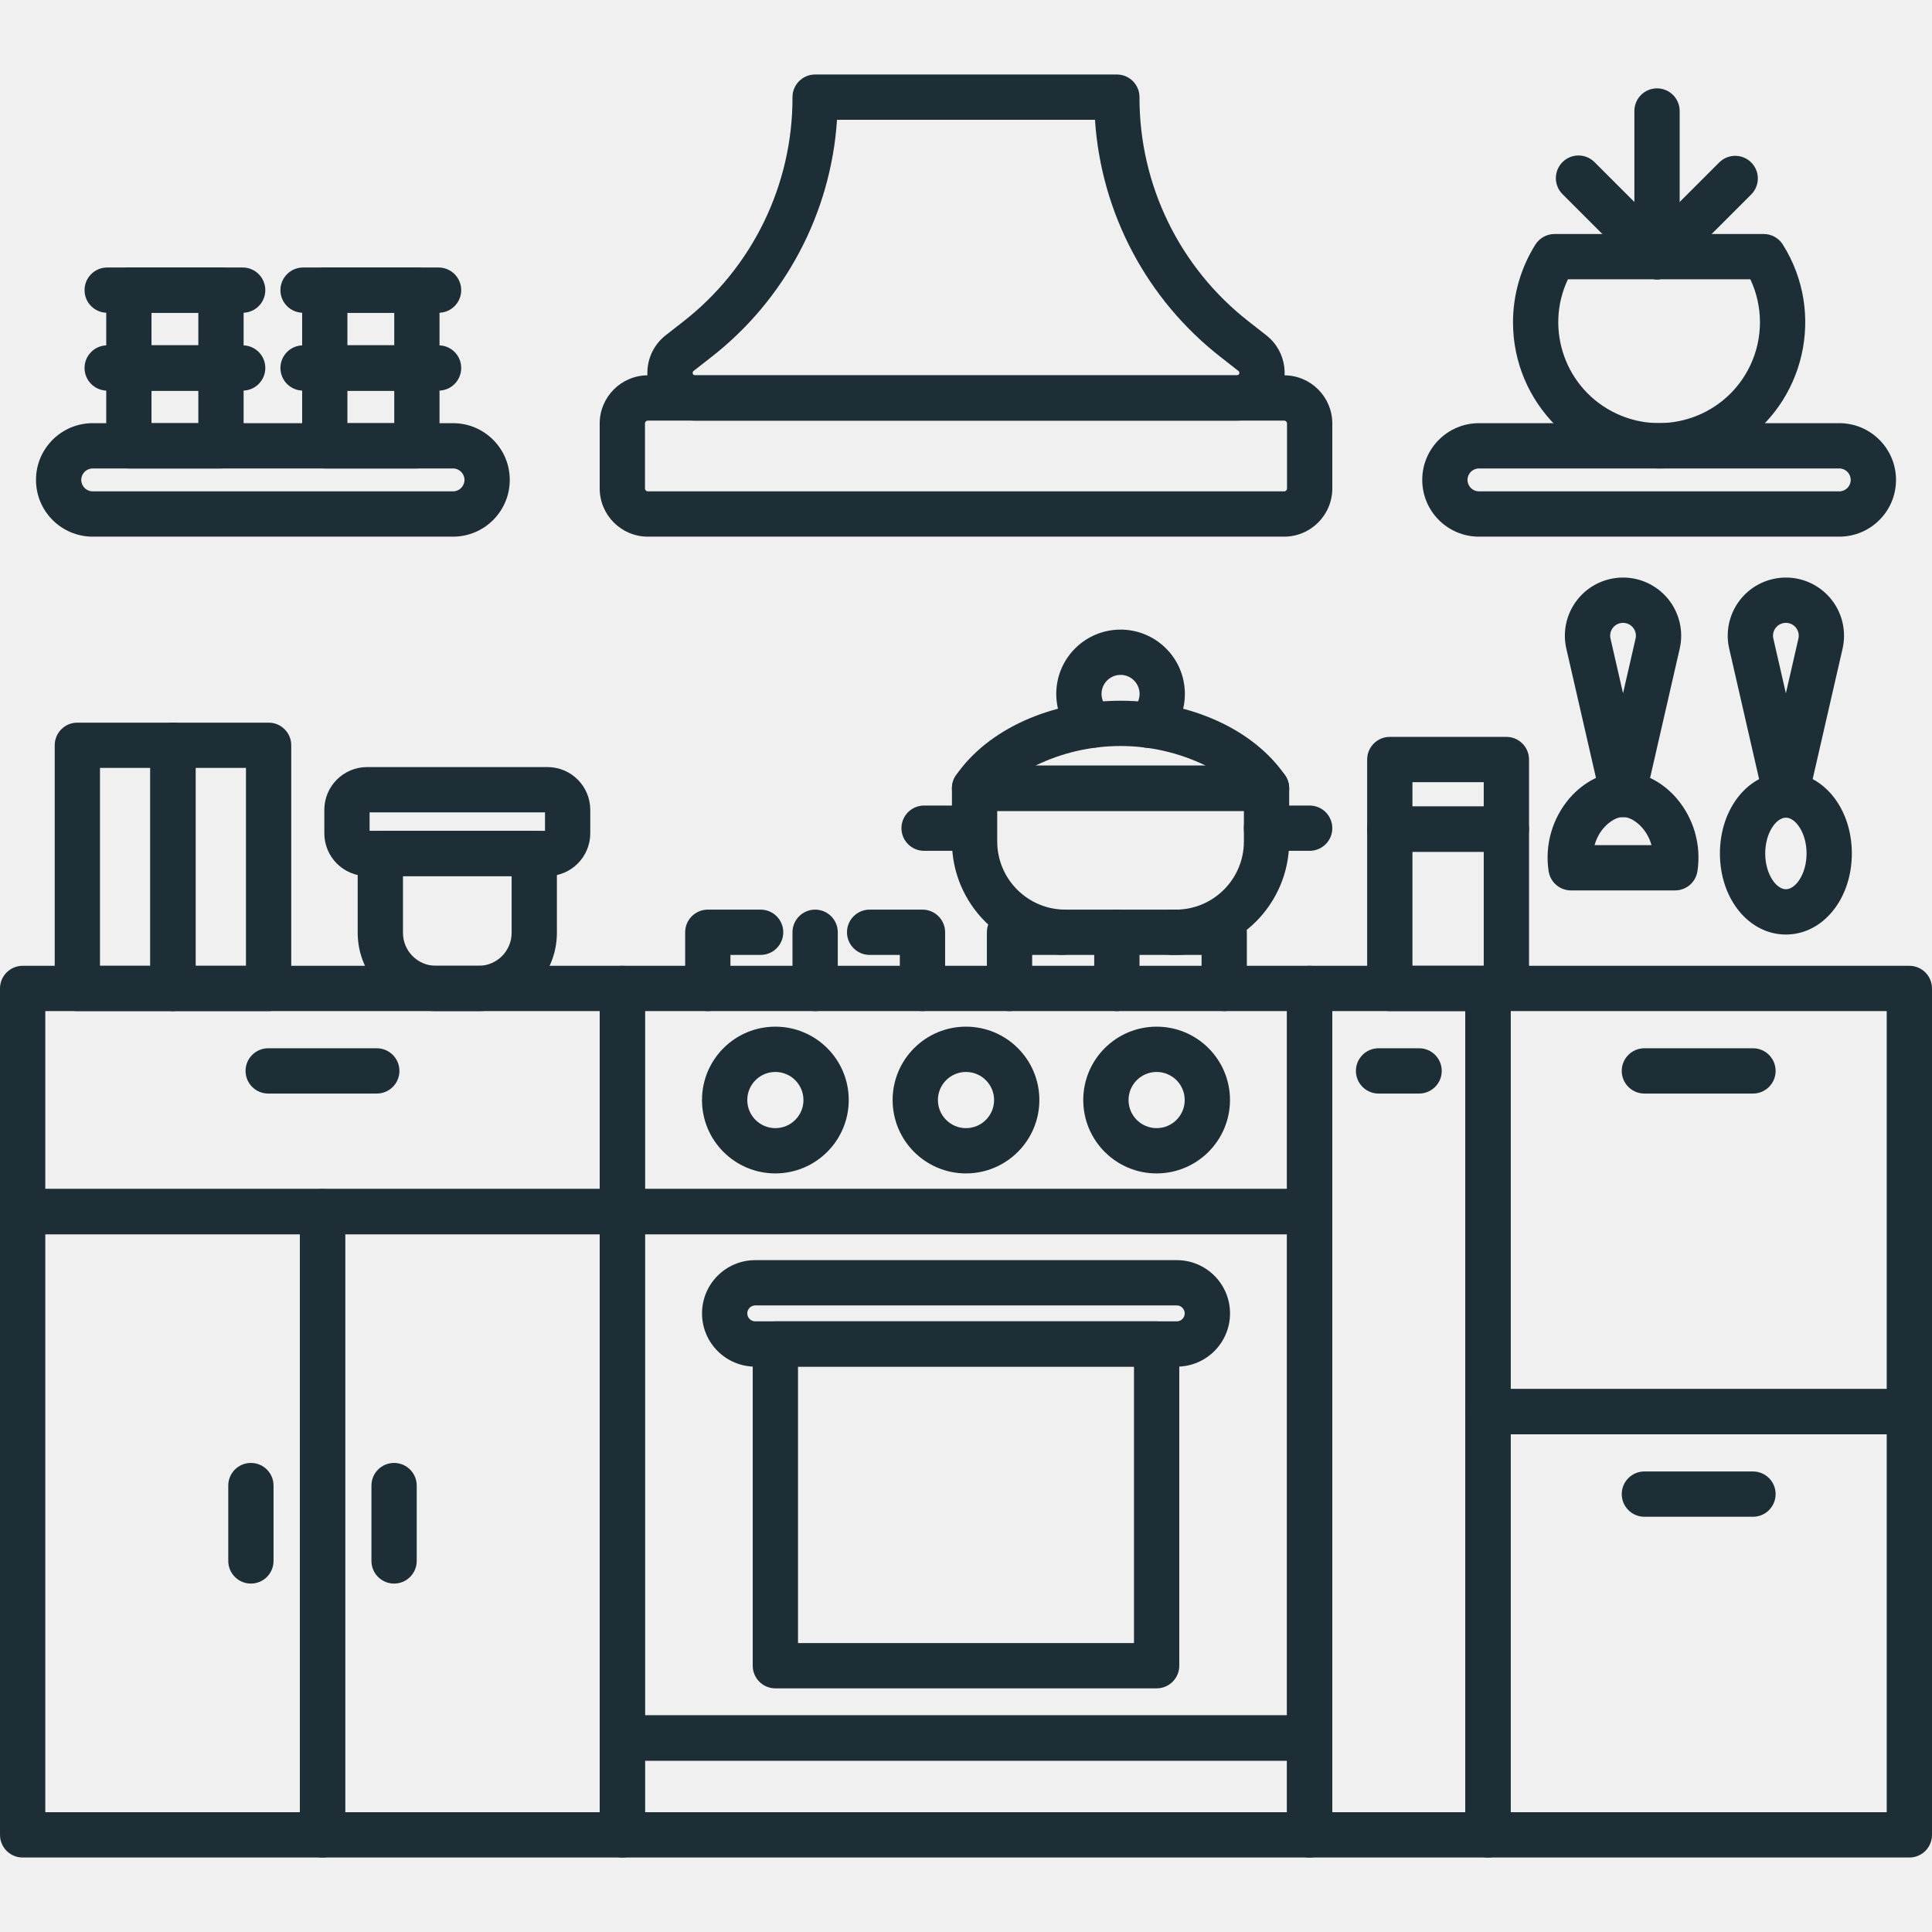
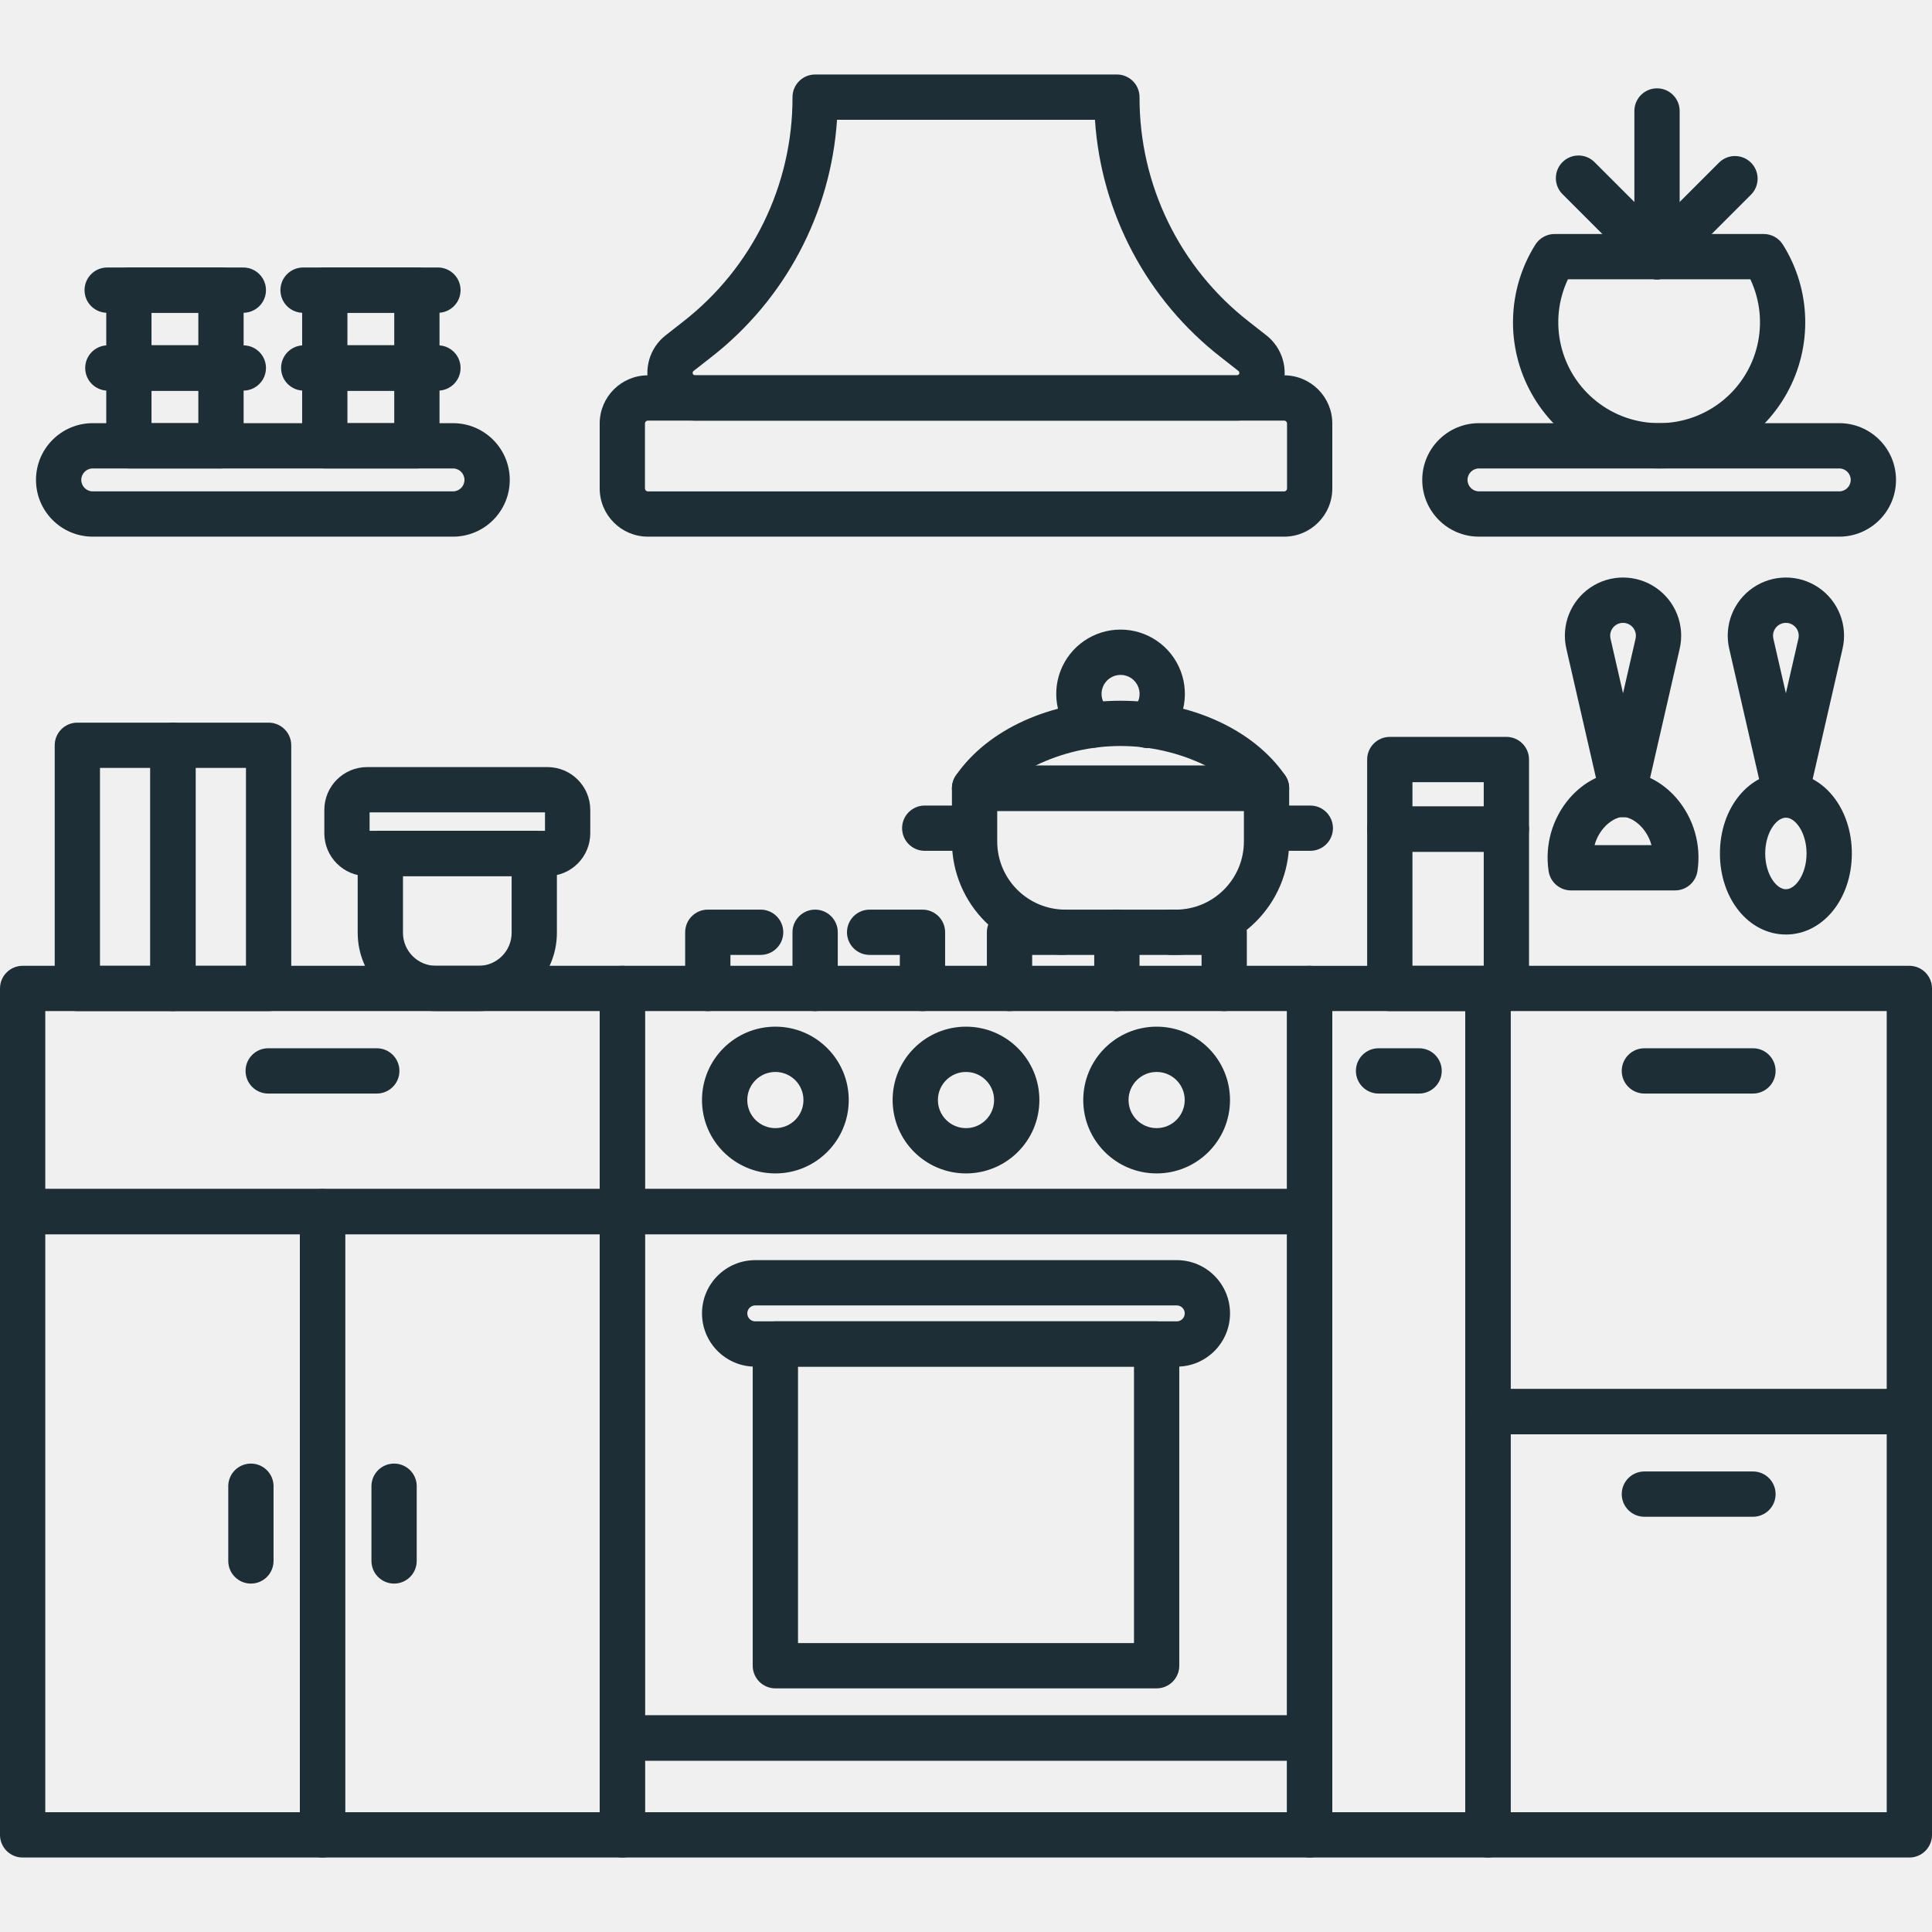
- <svg xmlns="http://www.w3.org/2000/svg" width="100" height="100" viewBox="0 0 100 100" fill="none">
-   <g clip-path="url(#clip0_628_675)">
-     <path d="M67.788 91.13H32.212C31.565 91.13 31.04 90.606 31.04 89.959V62.714C31.04 62.067 31.565 61.542 32.212 61.542H67.788C68.435 61.542 68.96 62.066 68.96 62.714V89.959C68.96 90.606 68.435 91.13 67.788 91.13ZM33.384 88.787H66.616V63.886H33.384V88.787Z" fill="#1E2E36" />
-     <path d="M67.788 96.145H32.212C31.565 96.145 31.04 95.62 31.04 94.973V89.958C31.04 89.311 31.565 88.786 32.212 88.786H67.788C68.435 88.786 68.96 89.311 68.96 89.958V94.973C68.96 95.62 68.435 96.145 67.788 96.145ZM33.384 93.801H66.616V91.13H33.384V93.801Z" fill="#1E2E36" />
-     <path d="M67.788 63.886H32.212C31.565 63.886 31.04 63.361 31.04 62.714V51.162C31.04 50.515 31.565 49.99 32.212 49.99H67.788C68.435 49.99 68.96 50.515 68.96 51.162V62.714C68.96 63.361 68.435 63.886 67.788 63.886ZM33.384 61.542H66.616V52.334H33.384V61.542Z" fill="#1E2E36" />
-     <path d="M50 60.736C47.902 60.736 46.202 59.035 46.202 56.938C46.202 54.841 47.902 53.14 50 53.14C52.097 53.14 53.797 54.84 53.797 56.938C53.795 59.034 52.096 60.733 50 60.736ZM50 55.484C49.197 55.484 48.546 56.135 48.546 56.938C48.546 57.741 49.197 58.392 50 58.392C50.803 58.392 51.454 57.741 51.454 56.938C51.453 56.135 50.803 55.485 50 55.484Z" fill="#1E2E36" />
-     <path d="M59.867 60.736C57.769 60.736 56.069 59.035 56.069 56.938C56.069 54.84 57.769 53.14 59.867 53.14C61.964 53.14 63.664 54.84 63.664 56.938C63.662 59.034 61.963 60.733 59.867 60.736ZM59.867 55.484C59.064 55.484 58.413 56.135 58.413 56.938C58.413 57.741 59.064 58.392 59.867 58.392C60.67 58.392 61.321 57.741 61.321 56.938C61.32 56.135 60.669 55.485 59.867 55.484Z" fill="#1E2E36" />
-     <path d="M40.133 60.736C38.035 60.736 36.335 59.035 36.335 56.938C36.335 54.84 38.035 53.14 40.133 53.14C42.23 53.14 43.931 54.84 43.931 56.938C43.928 59.035 42.23 60.733 40.133 60.736ZM40.133 55.484C39.33 55.484 38.679 56.135 38.679 56.938C38.679 57.741 39.33 58.392 40.133 58.392C40.936 58.392 41.587 57.741 41.587 56.938C41.586 56.135 40.936 55.485 40.133 55.484Z" fill="#1E2E36" />
-     <path d="M60.909 70.737H39.092C37.569 70.736 36.336 69.502 36.337 67.98C36.337 66.459 37.57 65.225 39.092 65.225H60.909C62.431 65.224 63.665 66.458 63.666 67.98C63.666 69.502 62.433 70.736 60.911 70.737C60.91 70.737 60.909 70.737 60.909 70.737ZM39.092 67.568C38.864 67.569 38.679 67.753 38.679 67.981C38.68 68.209 38.864 68.393 39.092 68.393H60.909C61.136 68.393 61.321 68.209 61.321 67.981C61.321 67.753 61.137 67.569 60.909 67.568C60.909 67.568 60.909 67.568 60.909 67.568H39.092Z" fill="#1E2E36" />
-     <path d="M59.867 87.389H40.133C39.486 87.389 38.961 86.864 38.961 86.217V69.565C38.961 68.918 39.486 68.393 40.133 68.393H59.867C60.514 68.393 61.039 68.918 61.039 69.565V86.217C61.039 86.864 60.514 87.389 59.867 87.389ZM41.305 85.045H58.695V70.737H41.305V85.045Z" fill="#1E2E36" />
-     <path d="M42.191 52.334C41.544 52.334 41.019 51.809 41.019 51.162V48.254C41.019 47.607 41.544 47.082 42.191 47.082C42.838 47.082 43.363 47.607 43.363 48.254V51.162C43.363 51.809 42.839 52.334 42.191 52.334Z" fill="#1E2E36" />
-     <path d="M47.747 52.334C47.1 52.334 46.575 51.81 46.575 51.162V49.426H45.012C44.365 49.426 43.84 48.901 43.84 48.254C43.84 47.607 44.365 47.082 45.012 47.082H47.747C48.394 47.082 48.919 47.607 48.919 48.254V51.162C48.919 51.81 48.394 52.334 47.747 52.334Z" fill="#1E2E36" />
-     <path d="M36.636 52.334C35.989 52.334 35.464 51.81 35.464 51.162V48.254C35.464 47.607 35.988 47.082 36.636 47.082H39.37C40.017 47.082 40.542 47.607 40.542 48.254C40.542 48.901 40.017 49.426 39.37 49.426H37.807V51.162C37.807 51.81 37.283 52.334 36.636 52.334Z" fill="#1E2E36" />
-     <path d="M57.809 52.334C57.162 52.334 56.637 51.809 56.637 51.162V48.254C56.637 47.607 57.161 47.082 57.809 47.082C58.456 47.082 58.981 47.607 58.981 48.254V51.162C58.981 51.809 58.456 52.334 57.809 52.334Z" fill="#1E2E36" />
-     <path d="M52.253 52.334C51.606 52.334 51.081 51.81 51.081 51.162V48.254C51.081 47.607 51.606 47.082 52.253 47.082H54.988C55.635 47.082 56.16 47.607 56.16 48.254C56.16 48.901 55.635 49.426 54.988 49.426H53.425V51.162C53.425 51.81 52.901 52.334 52.253 52.334Z" fill="#1E2E36" />
-     <path d="M63.364 52.334C62.717 52.334 62.193 51.81 62.193 51.162V49.426H60.63C59.983 49.426 59.458 48.901 59.458 48.254C59.458 47.607 59.983 47.082 60.63 47.082H63.364C64.012 47.082 64.536 47.607 64.536 48.254V51.162C64.536 51.81 64.012 52.334 63.364 52.334Z" fill="#1E2E36" />
-     <path d="M73.452 56.602H71.354C70.707 56.602 70.182 56.077 70.182 55.43C70.182 54.783 70.707 54.258 71.354 54.258H73.452C74.099 54.258 74.624 54.783 74.624 55.43C74.624 56.078 74.099 56.602 73.452 56.602Z" fill="#1E2E36" />
-     <path d="M77.018 96.145H67.788C67.141 96.145 66.616 95.62 66.616 94.973V51.162C66.616 50.515 67.141 49.99 67.788 49.99H77.018C77.665 49.99 78.19 50.515 78.19 51.162V94.973C78.19 95.62 77.665 96.145 77.018 96.145ZM68.96 93.801H75.846V52.334H68.96V93.801Z" fill="#1E2E36" />
-     <path d="M98.828 74.24H77.018C76.371 74.24 75.846 73.715 75.846 73.068V51.162C75.846 50.515 76.371 49.99 77.018 49.99H98.828C99.475 49.99 100 50.515 100 51.162V73.068C100 73.715 99.475 74.24 98.828 74.24ZM78.19 71.896H97.656V52.334H78.19V71.896Z" fill="#1E2E36" />
-     <path d="M90.734 56.602H85.113C84.466 56.602 83.941 56.077 83.941 55.43C83.941 54.783 84.466 54.258 85.113 54.258H90.734C91.381 54.258 91.906 54.783 91.906 55.43C91.906 56.078 91.381 56.602 90.734 56.602Z" fill="#1E2E36" />
-     <path d="M19.502 56.602H13.882C13.235 56.602 12.71 56.077 12.71 55.43C12.71 54.783 13.235 54.258 13.882 54.258H19.502C20.149 54.258 20.674 54.783 20.674 55.43C20.674 56.078 20.149 56.602 19.502 56.602Z" fill="#1E2E36" />
-     <path d="M98.828 96.145H77.018C76.371 96.145 75.846 95.62 75.846 94.973V73.068C75.846 72.421 76.371 71.896 77.018 71.896H98.828C99.475 71.896 100 72.42 100 73.068V94.973C100 95.62 99.475 96.145 98.828 96.145ZM78.19 93.801H97.656V74.24H78.19V93.801Z" fill="#1E2E36" />
-     <path d="M90.734 78.507H85.113C84.466 78.507 83.941 77.982 83.941 77.335C83.941 76.688 84.466 76.163 85.113 76.163H90.734C91.381 76.163 91.906 76.688 91.906 77.335C91.905 77.982 91.381 78.507 90.734 78.507Z" fill="#1E2E36" />
-     <path d="M16.692 96.145H1.172C0.525 96.145 0 95.62 0 94.973V62.714C0 62.067 0.525 61.542 1.172 61.542H16.692C17.339 61.542 17.864 62.066 17.864 62.714V94.973C17.864 95.62 17.339 96.145 16.692 96.145ZM2.344 93.801H15.52V63.886H2.344V93.801Z" fill="#1E2E36" />
-     <path d="M32.212 96.145H16.692C16.045 96.145 15.52 95.62 15.52 94.973V62.714C15.52 62.067 16.045 61.542 16.692 61.542H32.212C32.859 61.542 33.384 62.066 33.384 62.714V94.973C33.384 95.62 32.859 96.145 32.212 96.145ZM17.864 93.801H31.04V63.886H17.864V93.801Z" fill="#1E2E36" />
-     <path d="M20.398 81.966C19.75 81.966 19.226 81.441 19.226 80.794V76.893C19.226 76.246 19.75 75.721 20.398 75.721C21.045 75.721 21.569 76.246 21.569 76.893V80.794C21.569 81.441 21.045 81.966 20.398 81.966Z" fill="#1E2E36" />
-     <path d="M12.986 81.966C12.339 81.966 11.815 81.441 11.815 80.794V76.893C11.815 76.246 12.339 75.721 12.986 75.721C13.634 75.721 14.158 76.246 14.158 76.893V80.794C14.158 81.441 13.634 81.966 12.986 81.966Z" fill="#1E2E36" />
-     <path d="M32.212 63.886H1.172C0.525 63.886 0 63.361 0 62.714V51.162C0 50.515 0.525 49.99 1.172 49.99H32.212C32.859 49.99 33.384 50.515 33.384 51.162V62.714C33.384 63.361 32.859 63.886 32.212 63.886ZM2.344 61.542H31.04V52.334H2.344V61.542Z" fill="#1E2E36" />
-     <path d="M66.467 27.777H33.533C32.157 27.776 31.042 26.66 31.04 25.284V21.919C31.042 20.543 32.157 19.427 33.533 19.426H66.467C67.843 19.427 68.958 20.543 68.96 21.919V25.284C68.958 26.66 67.843 27.776 66.467 27.777ZM33.533 21.77C33.451 21.77 33.384 21.837 33.384 21.919V25.284C33.384 25.366 33.451 25.433 33.533 25.433H66.467C66.549 25.433 66.616 25.366 66.616 25.284V21.919C66.616 21.837 66.549 21.77 66.467 21.77H33.533Z" fill="#1E2E36" />
-     <path d="M64.024 21.77H35.976C34.612 21.77 33.507 20.664 33.507 19.3C33.507 18.541 33.856 17.824 34.454 17.356L35.355 16.651C38.941 13.863 41.033 9.57 41.019 5.028C41.019 4.38 41.544 3.856 42.191 3.856H57.809C58.456 3.856 58.98 4.38 58.98 5.028C58.967 9.57 61.059 13.863 64.645 16.651L65.545 17.356C66.62 18.196 66.809 19.748 65.969 20.822C65.501 21.42 64.784 21.77 64.024 21.77ZM43.324 6.199C43.006 11.043 40.631 15.518 36.799 18.497L35.898 19.201C35.844 19.244 35.834 19.323 35.877 19.378C35.901 19.408 35.937 19.426 35.976 19.426H64.024C64.093 19.426 64.15 19.37 64.15 19.3C64.15 19.262 64.132 19.225 64.102 19.202H64.102L63.201 18.497C59.369 15.519 56.994 11.043 56.676 6.199H43.324V6.199Z" fill="#1E2E36" />
-     <path d="M95.2 27.777H76.552C74.93 27.777 73.615 26.462 73.615 24.84C73.615 23.218 74.93 21.903 76.552 21.903H95.2C96.822 21.903 98.137 23.218 98.137 24.84C98.137 26.462 96.822 27.777 95.2 27.777ZM76.552 24.247C76.224 24.247 75.958 24.512 75.958 24.84C75.958 25.168 76.224 25.433 76.552 25.433H95.2C95.528 25.433 95.793 25.168 95.793 24.84C95.793 24.513 95.528 24.247 95.2 24.247H76.552Z" fill="#1E2E36" />
-     <path d="M23.448 27.777H4.8C3.178 27.777 1.863 26.462 1.863 24.84C1.863 23.218 3.178 21.903 4.8 21.903H23.448C25.07 21.903 26.385 23.218 26.385 24.84C26.385 26.462 25.07 27.777 23.448 27.777ZM4.8 24.247C4.472 24.247 4.206 24.512 4.206 24.84C4.206 25.168 4.472 25.433 4.8 25.433H23.448C23.776 25.433 24.042 25.168 24.042 24.84C24.042 24.513 23.776 24.247 23.448 24.247H4.8Z" fill="#1E2E36" />
-     <path d="M21.577 24.247H16.81C16.163 24.247 15.639 23.722 15.639 23.075V19.046C15.639 18.399 16.163 17.875 16.81 17.875H21.577C22.224 17.875 22.749 18.399 22.749 19.046V23.075C22.749 23.722 22.225 24.247 21.577 24.247ZM17.982 21.903H20.406V20.218H17.982V21.903Z" fill="#1E2E36" />
-     <path d="M22.701 20.218H15.687C15.04 20.218 14.515 19.693 14.515 19.046C14.515 18.399 15.04 17.875 15.687 17.875H22.701C23.348 17.875 23.872 18.399 23.872 19.046C23.872 19.693 23.348 20.218 22.701 20.218Z" fill="#1E2E36" />
-     <path d="M11.438 24.247H6.67C6.023 24.247 5.499 23.722 5.499 23.075V19.046C5.499 18.399 6.023 17.875 6.67 17.875H11.438C12.085 17.875 12.609 18.399 12.609 19.046V23.075C12.609 23.722 12.085 24.247 11.438 24.247ZM7.842 21.903H10.266V20.218H7.842L7.842 21.903Z" fill="#1E2E36" />
-     <path d="M12.56 20.218H5.548C4.9 20.218 4.376 19.693 4.376 19.046C4.376 18.399 4.9 17.875 5.548 17.875H12.561C13.208 17.875 13.732 18.399 13.732 19.046C13.732 19.693 13.208 20.218 12.56 20.218Z" fill="#1E2E36" />
-     <path d="M21.577 20.218H16.81C16.163 20.218 15.639 19.693 15.639 19.046V15.018C15.639 14.37 16.163 13.846 16.81 13.846H21.577C22.224 13.846 22.749 14.37 22.749 15.018V19.046C22.749 19.693 22.225 20.218 21.577 20.218ZM17.982 17.874H20.406V16.189H17.982V17.874Z" fill="#1E2E36" />
-     <path d="M22.701 16.189H15.687C15.04 16.189 14.515 15.665 14.515 15.018C14.515 14.37 15.04 13.846 15.687 13.846H22.701C23.348 13.846 23.872 14.37 23.872 15.018C23.872 15.665 23.348 16.189 22.701 16.189Z" fill="#1E2E36" />
-     <path d="M11.438 20.218H6.67C6.023 20.218 5.499 19.693 5.499 19.046V15.018C5.499 14.37 6.023 13.846 6.67 13.846H11.438C12.085 13.846 12.609 14.37 12.609 15.018V19.046C12.609 19.693 12.085 20.218 11.438 20.218ZM7.842 17.874H10.266V16.189H7.842L7.842 17.874Z" fill="#1E2E36" />
-     <path d="M12.56 16.189H5.548C4.9 16.189 4.376 15.665 4.376 15.018C4.376 14.37 4.9 13.846 5.548 13.846H12.561C13.208 13.846 13.732 14.37 13.732 15.018C13.732 15.665 13.208 16.189 12.56 16.189Z" fill="#1E2E36" />
-     <path d="M85.876 24.247C81.698 24.246 78.312 20.859 78.313 16.682C78.313 15.259 78.715 13.865 79.471 12.66C79.686 12.319 80.061 12.112 80.463 12.112H91.289C91.691 12.112 92.066 12.319 92.28 12.66C94.502 16.197 93.436 20.866 89.898 23.088C88.693 23.845 87.299 24.247 85.876 24.247ZM81.155 14.456C79.926 17.064 81.044 20.173 83.652 21.402C86.26 22.63 89.369 21.512 90.598 18.904C91.261 17.496 91.261 15.865 90.598 14.456H81.155V14.456Z" fill="#1E2E36" />
-     <path d="M85.767 14.456C85.12 14.456 84.595 13.931 84.595 13.284V5.745C84.595 5.098 85.12 4.573 85.767 4.573C86.414 4.573 86.939 5.098 86.939 5.745V13.284C86.939 13.931 86.414 14.456 85.767 14.456Z" fill="#1E2E36" />
-     <path d="M85.767 14.456C85.12 14.456 84.595 13.931 84.595 13.284C84.595 12.973 84.719 12.675 84.938 12.456L88.993 8.401C89.456 7.948 90.198 7.955 90.651 8.417C91.097 8.873 91.097 9.602 90.65 10.058L86.595 14.113C86.376 14.333 86.078 14.457 85.767 14.456Z" fill="#1E2E36" />
-     <path d="M85.767 14.456C85.456 14.456 85.158 14.333 84.938 14.113L80.883 10.058C80.421 9.605 80.413 8.863 80.866 8.4C81.318 7.938 82.06 7.93 82.523 8.383C82.529 8.389 82.535 8.395 82.54 8.4L86.596 12.456C87.053 12.913 87.053 13.655 86.596 14.113C86.376 14.333 86.078 14.456 85.767 14.456Z" fill="#1E2E36" />
-     <path d="M60.857 49.426H55.142C51.902 49.422 49.276 46.796 49.272 43.556V40.801C49.272 40.154 49.797 39.629 50.444 39.629H65.555C66.203 39.629 66.728 40.154 66.728 40.801V43.556C66.724 46.796 64.098 49.422 60.857 49.426ZM51.616 41.973V43.556C51.618 45.503 53.196 47.08 55.142 47.083H60.857C62.804 47.08 64.382 45.503 64.384 43.556V41.973H51.616Z" fill="#1E2E36" />
-     <path d="M67.788 44.038H65.555C64.908 44.038 64.383 43.514 64.383 42.867C64.383 42.219 64.908 41.695 65.555 41.695H67.788C68.435 41.695 68.96 42.219 68.96 42.867C68.96 43.514 68.435 44.038 67.788 44.038Z" fill="#1E2E36" />
-     <path d="M50.062 44.038H47.83C47.183 44.038 46.658 43.514 46.658 42.867C46.658 42.219 47.183 41.695 47.83 41.695H50.062C50.709 41.695 51.234 42.219 51.234 42.867C51.234 43.514 50.71 44.038 50.062 44.038Z" fill="#1E2E36" />
-     <path d="M65.555 41.973H50.444C49.797 41.973 49.272 41.448 49.272 40.801C49.272 40.564 49.344 40.333 49.478 40.137C51.117 37.752 54.383 36.27 58 36.27C61.617 36.27 64.882 37.752 66.521 40.137C66.888 40.671 66.753 41.4 66.219 41.767C66.024 41.901 65.793 41.973 65.555 41.973ZM53.591 39.629H62.409C59.625 38.275 56.374 38.275 53.591 39.629Z" fill="#1E2E36" />
-     <path d="M56.569 38.703C56.282 38.703 56.005 38.597 55.79 38.406C54.416 37.186 54.291 35.082 55.511 33.707C56.731 32.332 58.835 32.207 60.21 33.428C61.585 34.648 61.71 36.752 60.489 38.127C60.402 38.225 60.309 38.319 60.21 38.406C59.73 38.839 58.989 38.801 58.555 38.32C58.122 37.839 58.161 37.098 58.641 36.665C58.645 36.662 58.649 36.658 58.653 36.655C59.06 36.295 59.099 35.672 58.738 35.265C58.378 34.857 57.756 34.819 57.348 35.179C56.941 35.539 56.902 36.161 57.262 36.569C57.289 36.599 57.318 36.628 57.348 36.655C57.831 37.085 57.875 37.826 57.445 38.309C57.222 38.56 56.904 38.703 56.569 38.703Z" fill="#1E2E36" />
-     <path d="M13.903 52.334H8.953C8.306 52.334 7.781 51.81 7.781 51.162V38.575C7.781 37.928 8.306 37.404 8.953 37.404H13.903C14.55 37.404 15.075 37.928 15.075 38.575V51.162C15.075 51.81 14.55 52.334 13.903 52.334ZM10.125 49.991H12.731V39.747H10.125V49.991Z" fill="#1E2E36" />
-     <path d="M8.953 52.334H4.003C3.356 52.334 2.832 51.81 2.832 51.162V38.575C2.832 37.928 3.356 37.404 4.003 37.404H8.953C9.6 37.404 10.125 37.928 10.125 38.575V51.162C10.125 51.81 9.6 52.334 8.953 52.334ZM5.175 49.991H7.781V39.747H5.175L5.175 49.991Z" fill="#1E2E36" />
-     <path d="M24.774 52.334H22.564C20.328 52.332 18.516 50.52 18.514 48.283V44.174C18.514 43.527 19.038 43.002 19.685 43.002H27.653C28.3 43.002 28.825 43.527 28.825 44.174V48.283C28.823 50.52 27.011 52.332 24.774 52.334ZM20.858 45.346V48.283C20.858 49.226 21.622 49.989 22.565 49.99H24.774C25.717 49.989 26.48 49.226 26.482 48.283V45.346H20.858V45.346Z" fill="#1E2E36" />
-     <path d="M28.339 45.346H19C17.778 45.345 16.788 44.355 16.787 43.133V41.917C16.788 40.695 17.778 39.705 19 39.704H28.339C29.561 39.705 30.551 40.695 30.552 41.917V43.133C30.551 44.355 29.561 45.345 28.339 45.346ZM19.13 43.002H28.209V42.047H19.13V43.002Z" fill="#1E2E36" />
-     <path d="M77.97 52.334H71.936C71.289 52.334 70.764 51.81 70.764 51.162V42.916C70.764 42.269 71.289 41.744 71.936 41.744H77.97C78.617 41.744 79.142 42.268 79.142 42.916V51.162C79.141 51.81 78.617 52.334 77.97 52.334ZM73.108 49.99H76.798V44.088H73.108V49.99Z" fill="#1E2E36" />
-     <path d="M77.97 44.087H71.936C71.289 44.087 70.764 43.563 70.764 42.916V39.313C70.764 38.666 71.289 38.141 71.936 38.141H77.97C78.617 38.141 79.142 38.666 79.142 39.313V42.916C79.141 43.563 78.617 44.087 77.97 44.087ZM73.108 41.744H76.798V40.485H73.108V41.744Z" fill="#1E2E36" />
-     <path d="M92.437 48.371C90.522 48.371 89.023 46.528 89.023 44.175C89.023 41.822 90.522 39.979 92.437 39.979C94.352 39.979 95.851 41.822 95.851 44.175C95.851 46.528 94.352 48.371 92.437 48.371ZM92.437 42.322C91.932 42.322 91.367 43.115 91.367 44.175C91.367 45.235 91.932 46.027 92.437 46.027C92.942 46.027 93.508 45.235 93.508 44.175C93.508 43.115 92.942 42.322 92.437 42.322Z" fill="#1E2E36" />
-     <path d="M92.437 42.3C91.891 42.3 91.417 41.923 91.295 41.39L89.504 33.577C89.132 31.956 90.144 30.342 91.765 29.971C93.385 29.599 94.999 30.611 95.371 32.232C95.472 32.674 95.472 33.134 95.371 33.577L93.579 41.39C93.457 41.923 92.983 42.3 92.437 42.3ZM92.437 32.239C92.069 32.239 91.771 32.536 91.771 32.904C91.771 32.954 91.777 33.004 91.788 33.053L92.437 35.884L93.086 33.053C93.168 32.695 92.944 32.338 92.586 32.255C92.537 32.244 92.487 32.239 92.437 32.239Z" fill="#1E2E36" />
-     <path d="M84.008 42.3C83.462 42.3 82.987 41.923 82.866 41.39L81.074 33.577C80.703 31.957 81.715 30.342 83.335 29.971C84.955 29.599 86.57 30.612 86.941 32.232C87.043 32.674 87.043 33.134 86.941 33.577L85.15 41.39C85.028 41.923 84.554 42.3 84.008 42.3ZM84.008 32.239C83.64 32.239 83.342 32.536 83.342 32.904C83.342 32.954 83.348 33.004 83.359 33.053L84.008 35.884L84.657 33.053C84.739 32.695 84.515 32.338 84.157 32.256C84.108 32.244 84.058 32.239 84.008 32.239Z" fill="#1E2E36" />
-     <path d="M86.701 46.088H81.315C80.732 46.088 80.238 45.659 80.155 45.082C79.953 43.73 80.348 42.356 81.238 41.317C81.995 40.444 83.005 39.943 84.008 39.943C85.011 39.943 86.021 40.444 86.778 41.317C87.668 42.356 88.063 43.73 87.861 45.082C87.778 45.659 87.284 46.088 86.701 46.088ZM82.535 43.744H85.48C85.391 43.415 85.23 43.11 85.007 42.852C84.709 42.508 84.317 42.286 84.008 42.286C83.699 42.286 83.307 42.508 83.009 42.852C82.787 43.11 82.624 43.415 82.535 43.744Z" fill="#1E2E36" />
+ <svg xmlns="http://www.w3.org/2000/svg" width="100" height="100" fill="none">
+   <g clip-path="url(#clip0_628_675)" fill="#1E2E36">
+     <path d="M67.788 91.13H32.212a1.172 1.172 0 01-1.172-1.171V62.713c0-.647.525-1.172 1.172-1.172h35.576c.647 0 1.172.524 1.172 1.172v27.245c0 .647-.525 1.171-1.172 1.171zm-34.404-2.343h33.232V63.886H33.384v24.9z" />
+     <path d="M67.788 96.145H32.212a1.172 1.172 0 01-1.172-1.172v-5.015c0-.647.525-1.172 1.172-1.172h35.576c.647 0 1.172.525 1.172 1.172v5.015c0 .647-.525 1.172-1.172 1.172zM33.384 93.8h33.232v-2.67H33.384v2.67zm34.404-29.914H32.212a1.172 1.172 0 01-1.172-1.172V51.162c0-.647.525-1.172 1.172-1.172h35.576c.647 0 1.172.525 1.172 1.172v11.552c0 .647-.525 1.172-1.172 1.172zm-34.404-2.344h33.232v-9.208H33.384v9.208z" />
+     <path d="M50 60.736a3.798 3.798 0 110-7.596 3.798 3.798 0 010 7.596zm0-5.252a1.454 1.454 0 100 2.908 1.454 1.454 0 000-2.908zm9.867 5.252a3.798 3.798 0 110-7.596 3.798 3.798 0 010 7.596zm0-5.252a1.454 1.454 0 100 2.908 1.454 1.454 0 000-2.908zm-19.734 5.252a3.798 3.798 0 110-7.596 3.798 3.798 0 010 7.596zm0-5.252a1.454 1.454 0 100 2.908 1.454 1.454 0 000-2.908zm20.776 15.253H39.092a2.756 2.756 0 010-5.512h21.817a2.756 2.756 0 11.002 5.512h-.002zm-21.817-3.169a.412.412 0 000 .825h21.817a.412.412 0 100-.825H39.092z" />
+     <path d="M59.867 87.389H40.133a1.172 1.172 0 01-1.172-1.172V69.565c0-.647.525-1.172 1.172-1.172h19.734c.647 0 1.172.525 1.172 1.172v16.652c0 .647-.525 1.172-1.172 1.172zm-18.562-2.344h17.39V70.737h-17.39v14.308zm.886-32.711a1.172 1.172 0 01-1.172-1.172v-2.908a1.172 1.172 0 012.344 0v2.908c0 .648-.524 1.172-1.172 1.172zm5.556 0a1.172 1.172 0 01-1.172-1.172v-1.736h-1.563a1.172 1.172 0 010-2.344h2.735c.647 0 1.172.525 1.172 1.172v2.908c0 .648-.525 1.172-1.172 1.172zm-11.111 0a1.172 1.172 0 01-1.172-1.172v-2.908c0-.647.524-1.172 1.172-1.172h2.734a1.172 1.172 0 010 2.344h-1.563v1.736a1.17 1.17 0 01-1.171 1.172zm21.173 0a1.172 1.172 0 01-1.172-1.172v-2.908a1.172 1.172 0 012.344 0v2.908c0 .648-.525 1.172-1.172 1.172zm-5.556 0a1.172 1.172 0 01-1.172-1.172v-2.908c0-.647.525-1.172 1.172-1.172h2.735a1.172 1.172 0 010 2.344h-1.563v1.736c0 .648-.524 1.172-1.172 1.172zm11.111 0a1.172 1.172 0 01-1.171-1.172v-1.736H60.63a1.172 1.172 0 010-2.344h2.734c.648 0 1.172.525 1.172 1.172v2.908c0 .648-.524 1.172-1.172 1.172zm10.088 4.268h-2.098a1.172 1.172 0 010-2.344h2.098a1.172 1.172 0 010 2.344z" />
+     <path d="M77.018 96.145h-9.23a1.172 1.172 0 01-1.172-1.172v-43.81c0-.648.525-1.172 1.172-1.172h9.23c.647 0 1.172.524 1.172 1.171v43.81c0 .648-.525 1.173-1.172 1.173zM68.96 93.8h6.886V52.334H68.96v41.467z" />
+     <path d="M98.828 74.24h-21.81a1.172 1.172 0 01-1.172-1.172V51.162c0-.647.525-1.172 1.172-1.172h21.81c.647 0 1.172.525 1.172 1.172v21.906c0 .647-.525 1.172-1.172 1.172zM78.19 71.896h19.466V52.334H78.19v19.562z" />
+     <path d="M90.734 56.602h-5.621a1.172 1.172 0 010-2.344h5.62a1.172 1.172 0 010 2.344zm-71.232 0h-5.62a1.172 1.172 0 010-2.344h5.62a1.172 1.172 0 010 2.344zm79.326 39.543h-21.81a1.172 1.172 0 01-1.172-1.172V73.068c0-.647.525-1.172 1.172-1.172h21.81c.647 0 1.172.524 1.172 1.172v21.905c0 .647-.525 1.172-1.172 1.172zM78.19 93.8h19.466V74.24H78.19V93.8z" />
+     <path d="M90.734 78.507h-5.621a1.172 1.172 0 010-2.344h5.62a1.172 1.172 0 010 2.344zM16.692 96.145H1.172A1.172 1.172 0 010 94.973v-32.26c0-.646.525-1.171 1.172-1.171h15.52c.647 0 1.172.524 1.172 1.172v32.259c0 .647-.525 1.172-1.172 1.172zM2.344 93.8H15.52V63.886H2.344V93.8z" />
+     <path d="M32.212 96.145h-15.52a1.172 1.172 0 01-1.172-1.172v-32.26c0-.646.525-1.171 1.172-1.171h15.52c.647 0 1.172.524 1.172 1.172v32.259c0 .647-.525 1.172-1.172 1.172zM17.864 93.8H31.04V63.886H17.864V93.8z" />
+     <path d="M20.398 81.966a1.172 1.172 0 01-1.172-1.172v-3.901a1.172 1.172 0 012.343 0v3.901c0 .647-.524 1.172-1.171 1.172zm-7.412 0a1.172 1.172 0 01-1.171-1.172v-3.901a1.172 1.172 0 012.343 0v3.901c0 .647-.524 1.172-1.171 1.172zm19.226-18.08H1.172A1.172 1.172 0 010 62.714V51.162c0-.647.525-1.172 1.172-1.172h31.04c.647 0 1.172.525 1.172 1.172v11.552c0 .647-.525 1.172-1.172 1.172zM2.344 61.542H31.04v-9.208H2.344v9.208zm64.123-33.765H33.533a2.496 2.496 0 01-2.493-2.493V21.92a2.495 2.495 0 012.493-2.493h32.934a2.496 2.496 0 012.493 2.493v3.365a2.496 2.496 0 01-2.493 2.493zM33.533 21.77a.15.15 0 00-.15.149v3.365a.15.15 0 00.15.15h32.934a.15.15 0 00.15-.15V21.92a.15.15 0 00-.15-.15H33.533z" />
+     <path d="M64.024 21.77H35.976a2.47 2.47 0 01-1.522-4.414l.9-.705A14.668 14.668 0 0041.02 5.028c0-.648.525-1.172 1.172-1.172H57.81c.647 0 1.172.524 1.172 1.172a14.667 14.667 0 005.664 11.623l.9.705a2.469 2.469 0 01-1.52 4.414zM43.324 6.2a16.984 16.984 0 01-6.525 12.297l-.9.704a.126.126 0 00.077.225h28.048a.126.126 0 00.078-.224l-.9-.705A16.984 16.984 0 0156.675 6.2H43.324zM95.2 27.777H76.552a2.937 2.937 0 010-5.874H95.2a2.937 2.937 0 110 5.874zm-18.648-3.53a.593.593 0 000 1.186H95.2a.593.593 0 000-1.186H76.552zm-53.104 3.53H4.8a2.937 2.937 0 010-5.874h18.648a2.937 2.937 0 110 5.874zM4.8 24.247a.593.593 0 100 1.186h18.648a.593.593 0 100-1.186H4.8z" />
+     <path d="M21.577 24.247H16.81a1.172 1.172 0 01-1.171-1.172v-4.029a1.17 1.17 0 011.171-1.171h4.767c.647 0 1.172.524 1.172 1.171v4.03c0 .646-.524 1.171-1.172 1.171zm-3.595-2.344h2.424v-1.685h-2.424v1.685z" />
+     <path d="M22.7 20.218h-7.013a1.172 1.172 0 010-2.343h7.014a1.172 1.172 0 010 2.343zm-11.262 4.029H6.67a1.172 1.172 0 01-1.17-1.172v-4.029a1.17 1.17 0 011.171-1.171h4.768a1.17 1.17 0 011.171 1.171v4.03c0 .646-.524 1.171-1.171 1.171zm-3.596-2.344h2.424v-1.685H7.842v1.685z" />
+     <path d="M12.56 20.218H5.548a1.172 1.172 0 010-2.343h7.013a1.172 1.172 0 110 2.343zm9.017 0H16.81a1.172 1.172 0 01-1.171-1.172v-4.028a1.17 1.17 0 011.171-1.172h4.767c.647 0 1.172.524 1.172 1.171v4.03c0 .646-.524 1.171-1.172 1.171zm-3.595-2.344h2.424V16.19h-2.424v1.685z" />
+     <path d="M22.7 16.19h-7.013a1.172 1.172 0 010-2.344h7.014a1.172 1.172 0 010 2.343zm-11.262 4.028H6.67a1.172 1.172 0 01-1.17-1.172v-4.028a1.17 1.17 0 011.171-1.172h4.768a1.17 1.17 0 011.171 1.171v4.03c0 .646-.524 1.171-1.171 1.171zm-3.596-2.344h2.424V16.19H7.842v1.685z" />
+     <path d="M12.56 16.19H5.548a1.172 1.172 0 010-2.344h7.013a1.172 1.172 0 110 2.343zm73.316 8.057a7.564 7.564 0 01-6.405-11.587c.215-.34.59-.548.992-.548H91.29c.402 0 .776.207.991.548a7.564 7.564 0 01-6.404 11.587zm-4.721-9.79a5.22 5.22 0 109.443 0h-9.443z" />
+     <path d="M85.767 14.456a1.172 1.172 0 01-1.172-1.172v-7.54a1.172 1.172 0 012.344 0v7.54c0 .647-.525 1.172-1.172 1.172z" />
+     <path d="M85.767 14.456a1.172 1.172 0 01-.829-2L88.993 8.4a1.172 1.172 0 011.657 1.657l-4.055 4.055c-.22.22-.517.344-.828.343z" />
+     <path d="M85.767 14.456c-.31 0-.61-.123-.829-.343l-4.055-4.055a1.172 1.172 0 111.64-1.675l.017.017 4.056 4.056a1.172 1.172 0 01-.83 2zm-24.91 34.97h-5.715a5.877 5.877 0 01-5.87-5.87V40.8c0-.647.525-1.172 1.172-1.172h15.111c.648 0 1.172.525 1.172 1.172v2.755a5.877 5.877 0 01-5.87 5.87zm-9.241-7.453v1.583a3.53 3.53 0 003.526 3.527h5.715a3.53 3.53 0 003.527-3.527v-1.583H51.616z" />
+     <path d="M67.788 44.038h-2.233a1.172 1.172 0 010-2.343h2.233a1.172 1.172 0 110 2.343zm-17.726 0H47.83a1.172 1.172 0 010-2.343h2.232a1.172 1.172 0 010 2.343z" />
+     <path d="M65.555 41.973H50.444a1.172 1.172 0 01-.966-1.836c1.64-2.385 4.905-3.867 8.522-3.867s6.882 1.482 8.521 3.867a1.172 1.172 0 01-.966 1.836zm-11.964-2.344h8.818a10.076 10.076 0 00-8.818 0z" />
+     <path d="M56.569 38.703c-.287 0-.565-.106-.779-.297a3.329 3.329 0 114.42 0 1.172 1.172 0 11-1.557-1.751.985.985 0 10-1.305 0 1.172 1.172 0 01-.78 2.047zM13.903 52.334h-4.95a1.172 1.172 0 01-1.172-1.172V38.575c0-.647.525-1.171 1.172-1.171h4.95c.647 0 1.172.524 1.172 1.171v12.587c0 .648-.525 1.172-1.172 1.172zm-3.778-2.343h2.606V39.747h-2.606v10.244z" />
+     <path d="M8.953 52.334h-4.95a1.172 1.172 0 01-1.171-1.172V38.575a1.17 1.17 0 011.171-1.171h4.95c.647 0 1.172.524 1.172 1.171v12.587c0 .648-.525 1.172-1.172 1.172zm-3.778-2.343h2.606V39.747H5.175v10.244zm19.599 2.343h-2.21a4.056 4.056 0 01-4.05-4.05v-4.11c0-.647.524-1.172 1.171-1.172h7.968c.647 0 1.172.525 1.172 1.172v4.11a4.055 4.055 0 01-4.05 4.05zm-3.916-6.988v2.937a1.709 1.709 0 001.707 1.707h2.21a1.709 1.709 0 001.707-1.707v-2.937h-5.624z" />
+     <path d="M28.339 45.346H19a2.216 2.216 0 01-2.213-2.213v-1.216A2.216 2.216 0 0119 39.704h9.339a2.216 2.216 0 012.213 2.213v1.215a2.216 2.216 0 01-2.213 2.214zm-9.209-2.344h9.079v-.955H19.13v.955zm58.84 9.332h-6.034a1.172 1.172 0 01-1.172-1.172v-8.246c0-.647.525-1.172 1.172-1.172h6.034c.647 0 1.172.524 1.172 1.172v8.246c0 .648-.525 1.172-1.172 1.172zm-4.862-2.344h3.69v-5.902h-3.69v5.902z" />
+     <path d="M77.97 44.087h-6.034a1.172 1.172 0 01-1.172-1.171v-3.603c0-.647.525-1.172 1.172-1.172h6.034c.647 0 1.172.525 1.172 1.172v3.603c0 .647-.525 1.172-1.172 1.172zm-4.862-2.343h3.69v-1.259h-3.69v1.259zm19.329 6.626c-1.915 0-3.414-1.842-3.414-4.195s1.5-4.196 3.414-4.196c1.915 0 3.414 1.843 3.414 4.196 0 2.353-1.5 4.196-3.414 4.196zm0-6.047c-.505 0-1.07.792-1.07 1.852s.565 1.852 1.07 1.852c.505 0 1.07-.792 1.07-1.852s-.565-1.852-1.07-1.852z" />
+     <path d="M92.437 42.3c-.546 0-1.02-.377-1.142-.91l-1.791-7.813a3.01 3.01 0 115.867 0l-1.792 7.813c-.122.533-.596.91-1.142.91zm0-10.061a.666.666 0 00-.649.814l.649 2.83.649-2.83a.666.666 0 00-.65-.814zM84.008 42.3c-.546 0-1.02-.377-1.142-.91l-1.792-7.813a3.01 3.01 0 115.867 0L85.15 41.39c-.122.533-.596.91-1.142.91zm0-10.061a.666.666 0 00-.649.814l.649 2.831.649-2.83a.666.666 0 00-.65-.815z" />
+     <path d="M86.7 46.088h-5.385a1.172 1.172 0 01-1.16-1.006 4.714 4.714 0 011.083-3.765c.757-.873 1.767-1.374 2.77-1.374 1.003 0 2.013.5 2.77 1.374a4.714 4.714 0 011.083 3.765 1.172 1.172 0 01-1.16 1.006zm-4.165-2.344h2.945a2.274 2.274 0 00-.473-.892c-.298-.343-.69-.566-1-.566-.308 0-.7.222-.998.566a2.277 2.277 0 00-.474.892z" />
  </g>
  <defs>
    <clipPath id="clip0_628_675">
-       <rect width="100" height="100" fill="white" />
+       <path fill="#fff" d="M0 0h100v100H0z" />
    </clipPath>
  </defs>
</svg>
